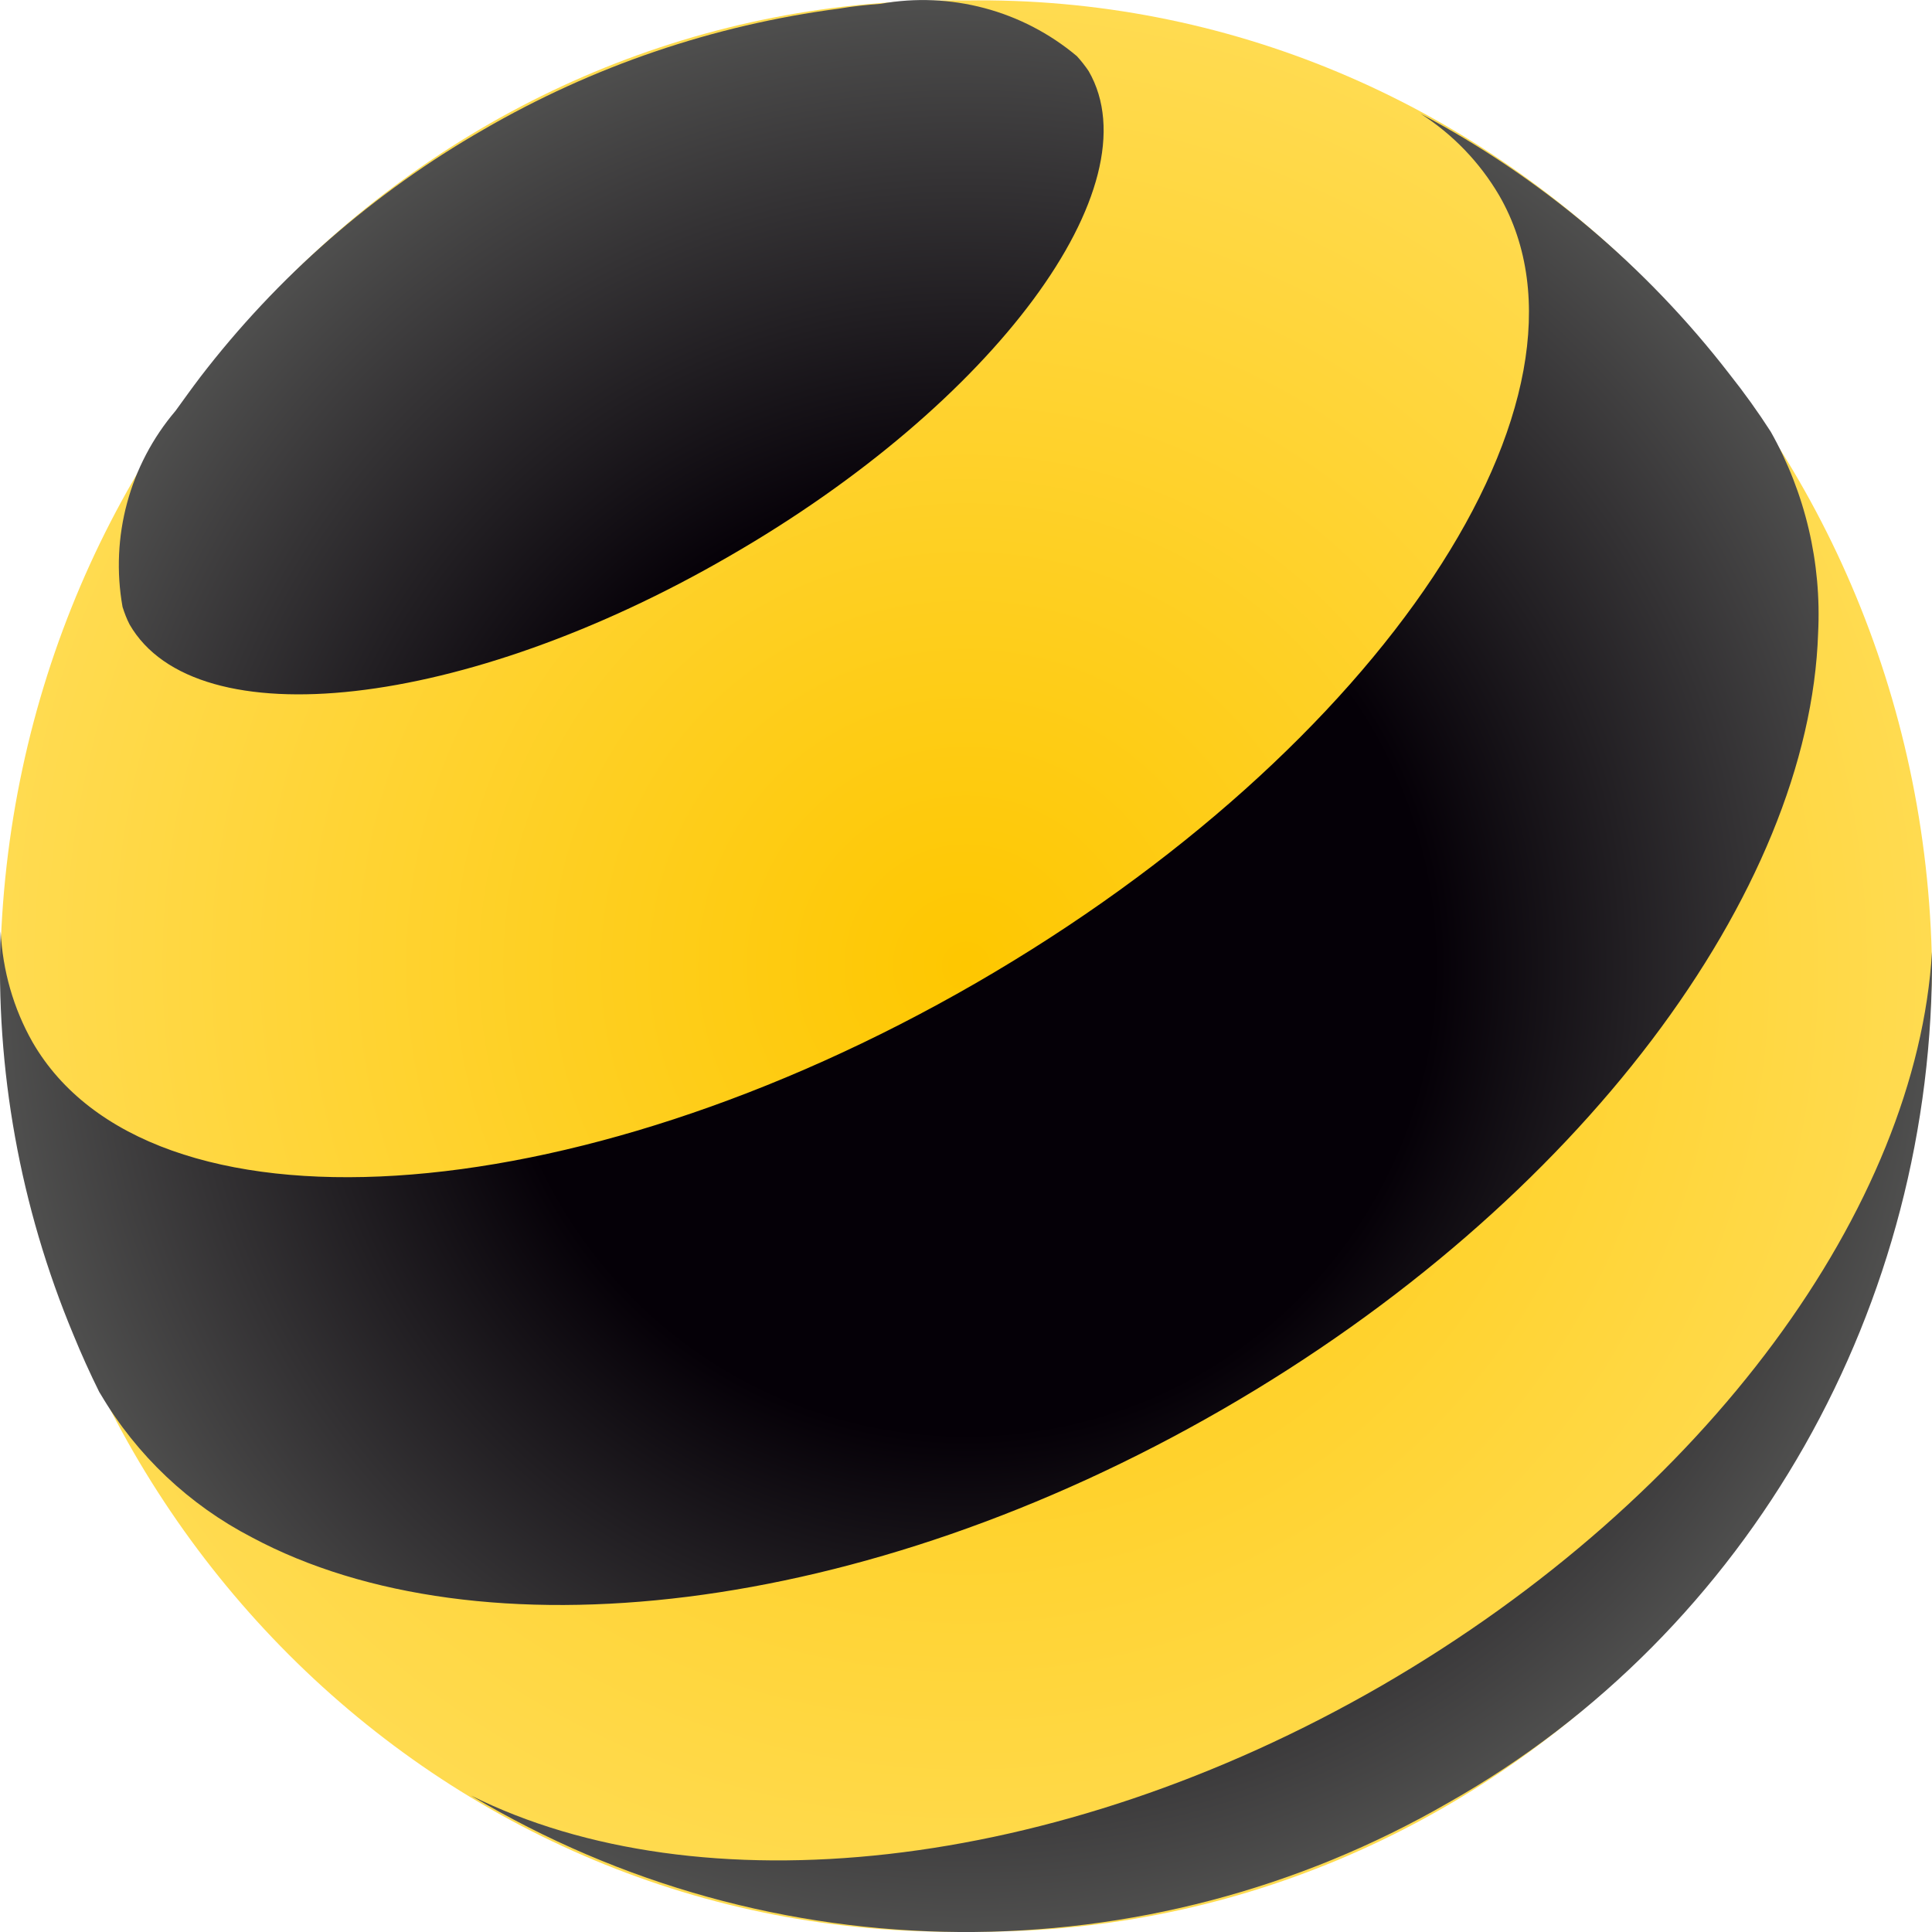
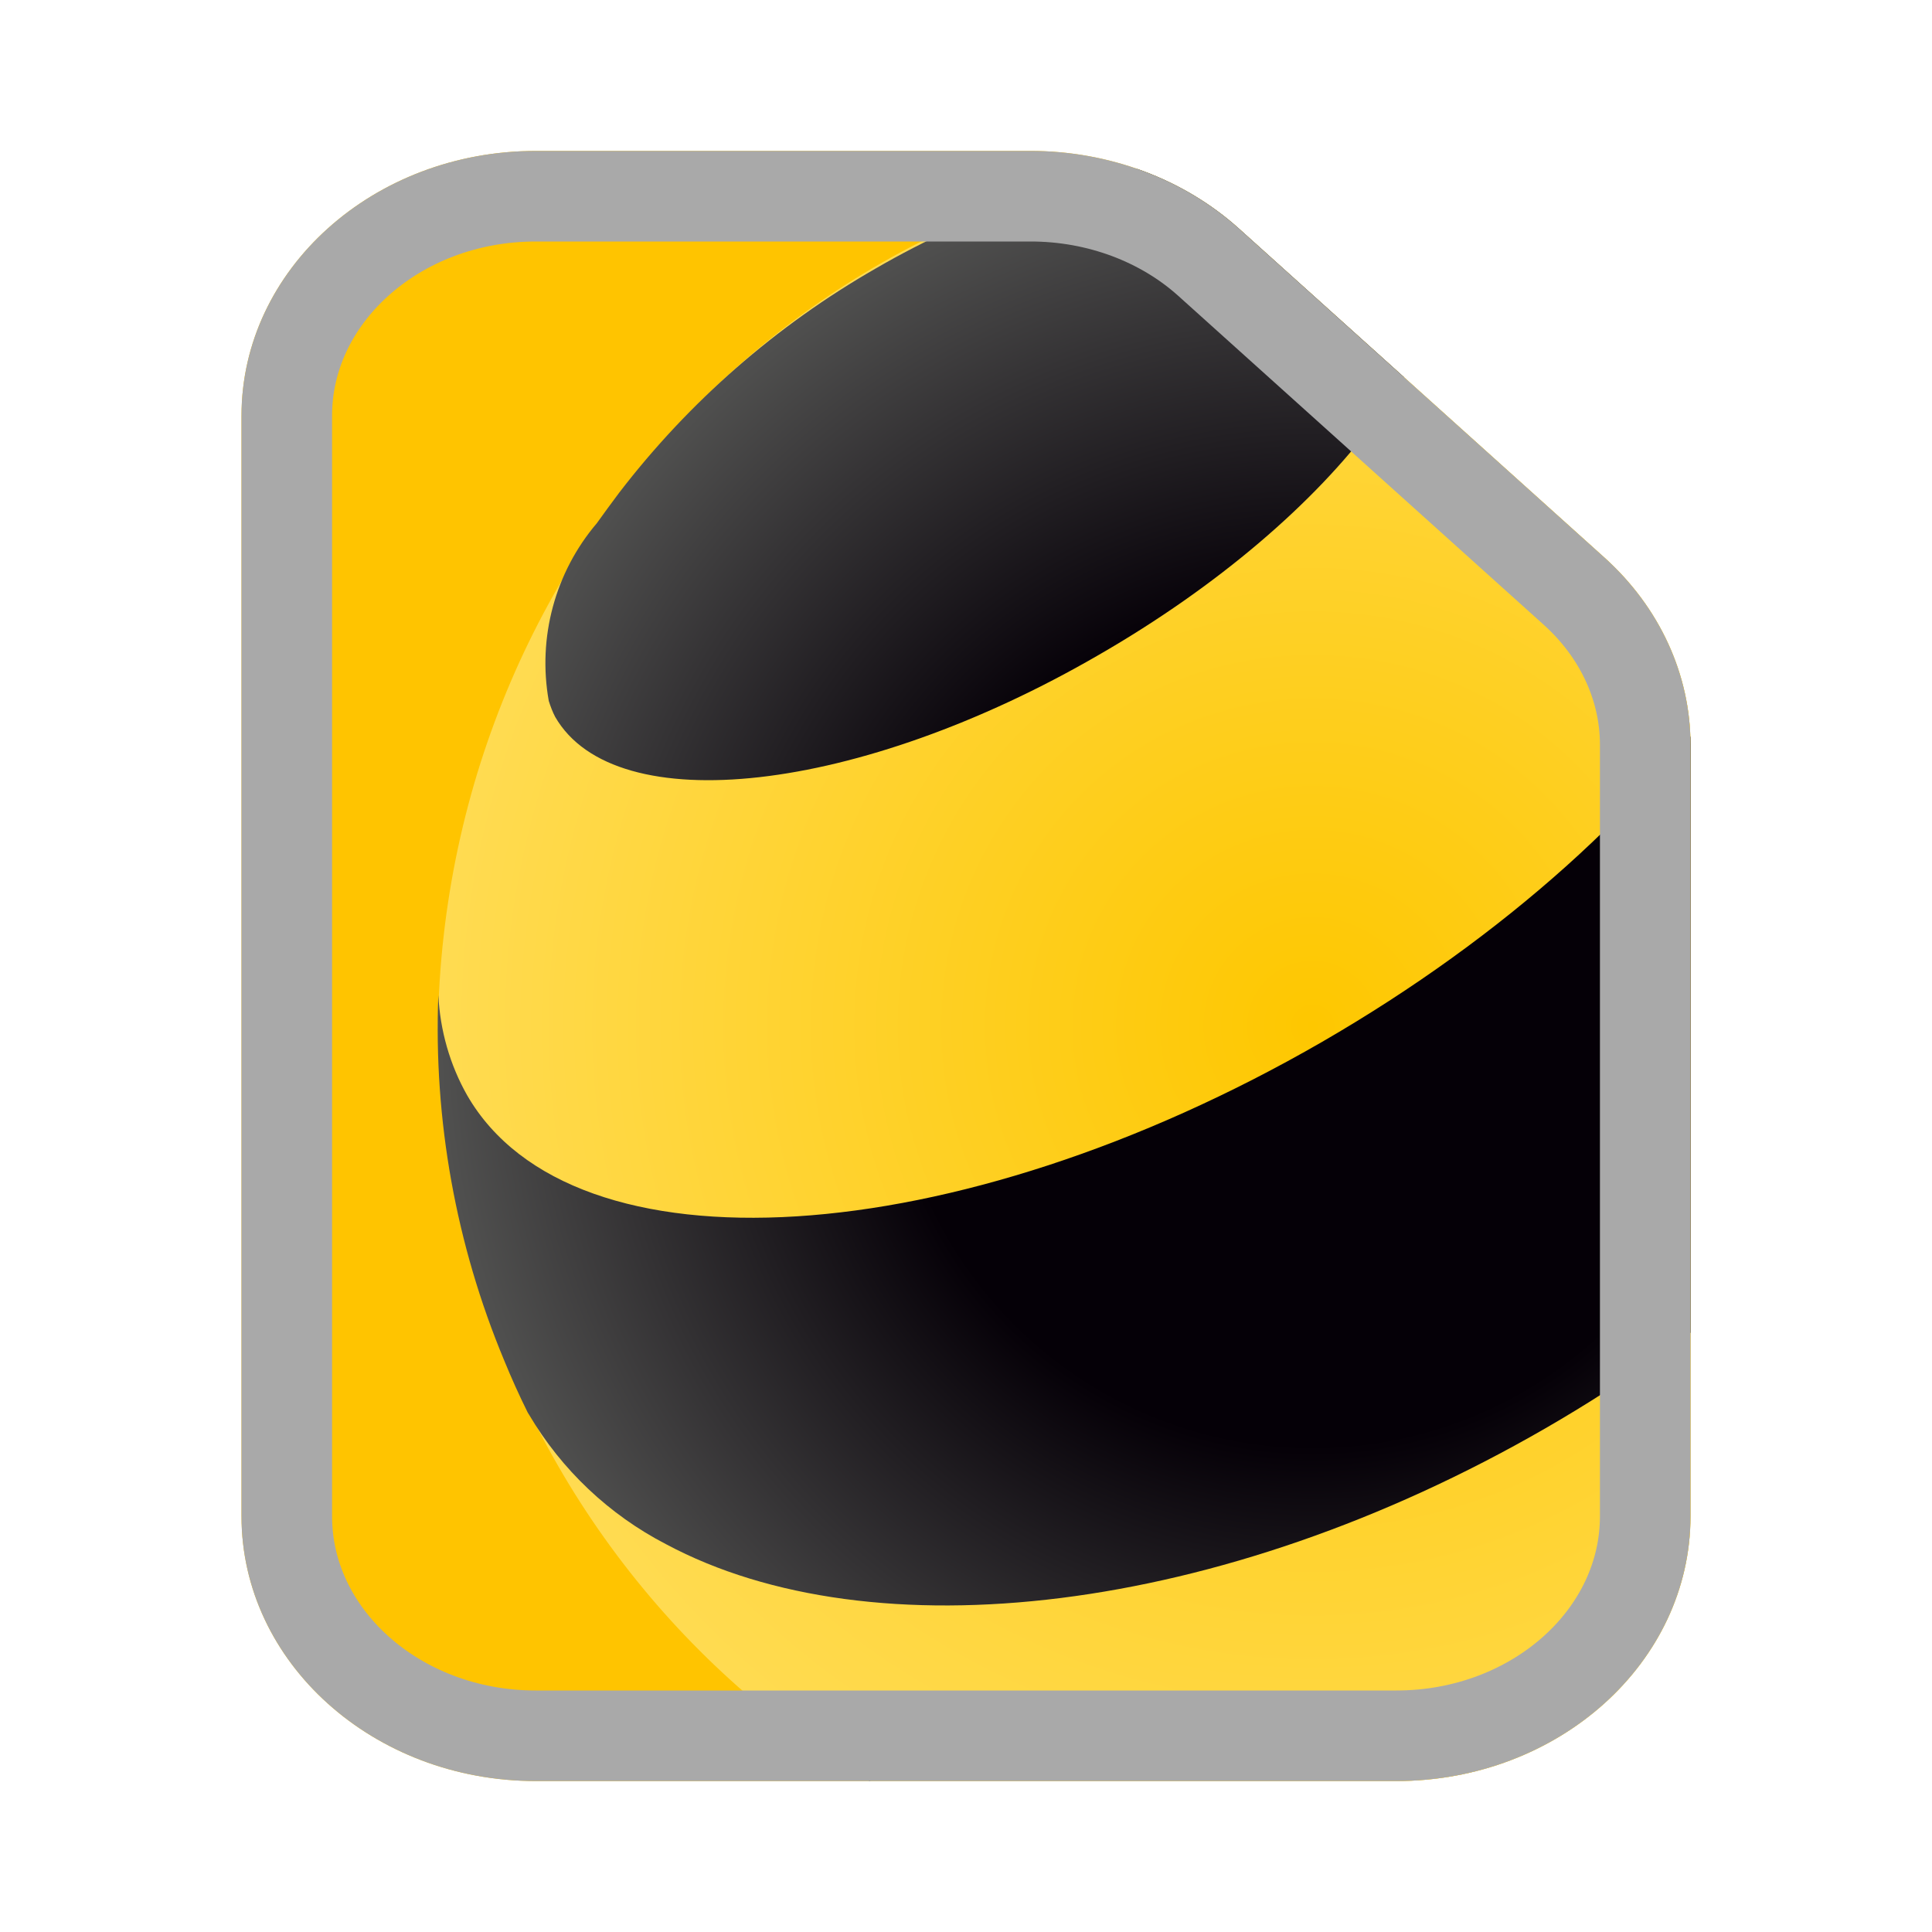
- <svg xmlns="http://www.w3.org/2000/svg" width="40" height="40" fill="none" viewBox="0 0 40 40">
-   <path fill="url(#paint0_radial_7249_219)" fill-rule="evenodd" d="M19.997 39.992C30.881 40.154 39.834 31.204 40 20 39.834 8.796 30.881-.152 19.997.009 9.112-.151.17 8.796.004 19.999.17 31.205 9.112 40.155 19.997 39.993" clip-rule="evenodd" />
-   <path fill="url(#paint1_radial_7249_219)" fill-rule="evenodd" d="M28.604 34.9c-6.79 3.92-14.152 4.617-18.854 2.274a19.98 19.98 0 0 0 20.25.141c6.23-3.525 10.067-10.294 10-17.607-.315 5.245-4.614 11.263-11.396 15.192M31.04 4.048a5.04 5.04 0 0 0-1.63-1.695 19.8 19.8 0 0 1 6.398 5.394c.305.385.588.778.854 1.192a7.7 7.7 0 0 1 .98 4.171c-.175 5.325-4.897 11.78-12.337 16.073S9.916 34.345 5.216 31.83a7.8 7.8 0 0 1-3.13-2.96l-.031-.05a18 18 0 0 1-.538-1.192 19.7 19.7 0 0 1-1.503-8.344c.04.809.264 1.596.66 2.293 2.403 4.161 11.148 3.615 19.529-1.222 8.392-4.85 13.241-12.143 10.837-16.307m-8.5-2.575a2.6 2.6 0 0 0-.246-.312A4.96 4.96 0 0 0 18.23.079c-.274.02-.57.05-.863.1a19.8 19.8 0 0 0-7.362 2.507 19.8 19.8 0 0 0-5.86 5.123c-.175.23-.341.463-.51.696a4.93 4.93 0 0 0-1.098 4.06c.038.121.088.254.146.364 1.374 2.384 6.94 1.76 12.416-1.414 5.486-3.16 8.815-7.657 7.441-10.042" clip-rule="evenodd" />
+ <svg xmlns="http://www.w3.org/2000/svg" width="64" height="64" fill="none" viewBox="0 0 64 64">
  <defs>
-     <radialGradient id="paint0_radial_7249_219" cx="0" cy="0" r="1" gradientTransform="matrix(19.9972 0 0 19.9941 20.001 20)" gradientUnits="userSpaceOnUse">
-       <stop stop-color="#fec700" />
-       <stop offset="1" stop-color="#ffdb51" />
-     </radialGradient>
-     <radialGradient id="paint1_radial_7249_219" cx="0" cy="0" r="1" gradientTransform="matrix(19.9995 0 0 20.0005 20 20)" gradientUnits="userSpaceOnUse">
-       <stop stop-color="#050007" />
-       <stop offset=".48" stop-color="#050007" />
-       <stop offset="1" stop-color="#50504f" />
-     </radialGradient>
+     <clipPath id="card">
+       <path d="M17.75 5C12.365 5 8 8.929 8 13.775V50.225C8 55.071 12.365 59 17.75 59H46.25C51.635 59 56 55.071 56 50.225V24.671C56 22.344 54.973 20.112 53.144 18.466L41.038 7.57C39.209 5.925 36.729 5 34.144 5H17.75Z" />
+     </clipPath>
  </defs>
+   <g clip-path="url(#card)">
+     <path fill="#FFC400" d="M7 4h50v56H7z" />
+     <svg x="14" y="5" width="59" height="58" viewBox="0 0 40 40">
+       <path fill="url(#lbeeline_paint0_radial_7249_219)" fill-rule="evenodd" d="M19.997 39.992C30.881 40.154 39.834 31.204 40 20 39.834 8.796 30.881-.152 19.997.009 9.112-.151.17 8.796.004 19.999.17 31.205 9.112 40.155 19.997 39.993" clip-rule="evenodd" />
+       <path fill="url(#lbeeline_paint1_radial_7249_219)" fill-rule="evenodd" d="M28.604 34.9c-6.79 3.92-14.152 4.617-18.854 2.274a19.98 19.98 0 0 0 20.25.141c6.23-3.525 10.067-10.294 10-17.607-.315 5.245-4.614 11.263-11.396 15.192M31.04 4.048a5.04 5.04 0 0 0-1.63-1.695 19.8 19.8 0 0 1 6.398 5.394c.305.385.588.778.854 1.192a7.7 7.7 0 0 1 .98 4.171c-.175 5.325-4.897 11.78-12.337 16.073S9.916 34.345 5.216 31.83a7.8 7.8 0 0 1-3.13-2.96l-.031-.05a18 18 0 0 1-.538-1.192 19.7 19.7 0 0 1-1.503-8.344c.04.809.264 1.596.66 2.293 2.403 4.161 11.148 3.615 19.529-1.222 8.392-4.85 13.241-12.143 10.837-16.307m-8.5-2.575a2.6 2.6 0 0 0-.246-.312A4.96 4.96 0 0 0 18.23.079c-.274.02-.57.05-.863.1a19.8 19.8 0 0 0-7.362 2.507 19.8 19.8 0 0 0-5.86 5.123c-.175.23-.341.463-.51.696a4.93 4.93 0 0 0-1.098 4.06c.038.121.088.254.146.364 1.374 2.384 6.94 1.76 12.416-1.414 5.486-3.16 8.815-7.657 7.441-10.042" clip-rule="evenodd" />
+       <defs>
+         <radialGradient id="lbeeline_paint0_radial_7249_219" cx="0" cy="0" r="1" gradientTransform="matrix(19.9972 0 0 19.9941 20.001 20)" gradientUnits="userSpaceOnUse">
+           <stop stop-color="#fec700" />
+           <stop offset="1" stop-color="#ffdb51" />
+         </radialGradient>
+         <radialGradient id="lbeeline_paint1_radial_7249_219" cx="0" cy="0" r="1" gradientTransform="matrix(19.9995 0 0 20.0005 20 20)" gradientUnits="userSpaceOnUse">
+           <stop stop-color="#050007" />
+           <stop offset=".48" stop-color="#050007" />
+           <stop offset="1" stop-color="#50504f" />
+         </radialGradient>
+       </defs>
+     </svg>
+     <path stroke="#A9A9A9" stroke-width="6" d="M17.75 5C12.365 5 8 8.929 8 13.775V50.225C8 55.071 12.365 59 17.75 59H46.25C51.635 59 56 55.071 56 50.225V24.671C56 22.344 54.973 20.112 53.144 18.466L41.038 7.57C39.209 5.925 36.729 5 34.144 5H17.75Z" />
+   </g>
</svg>
